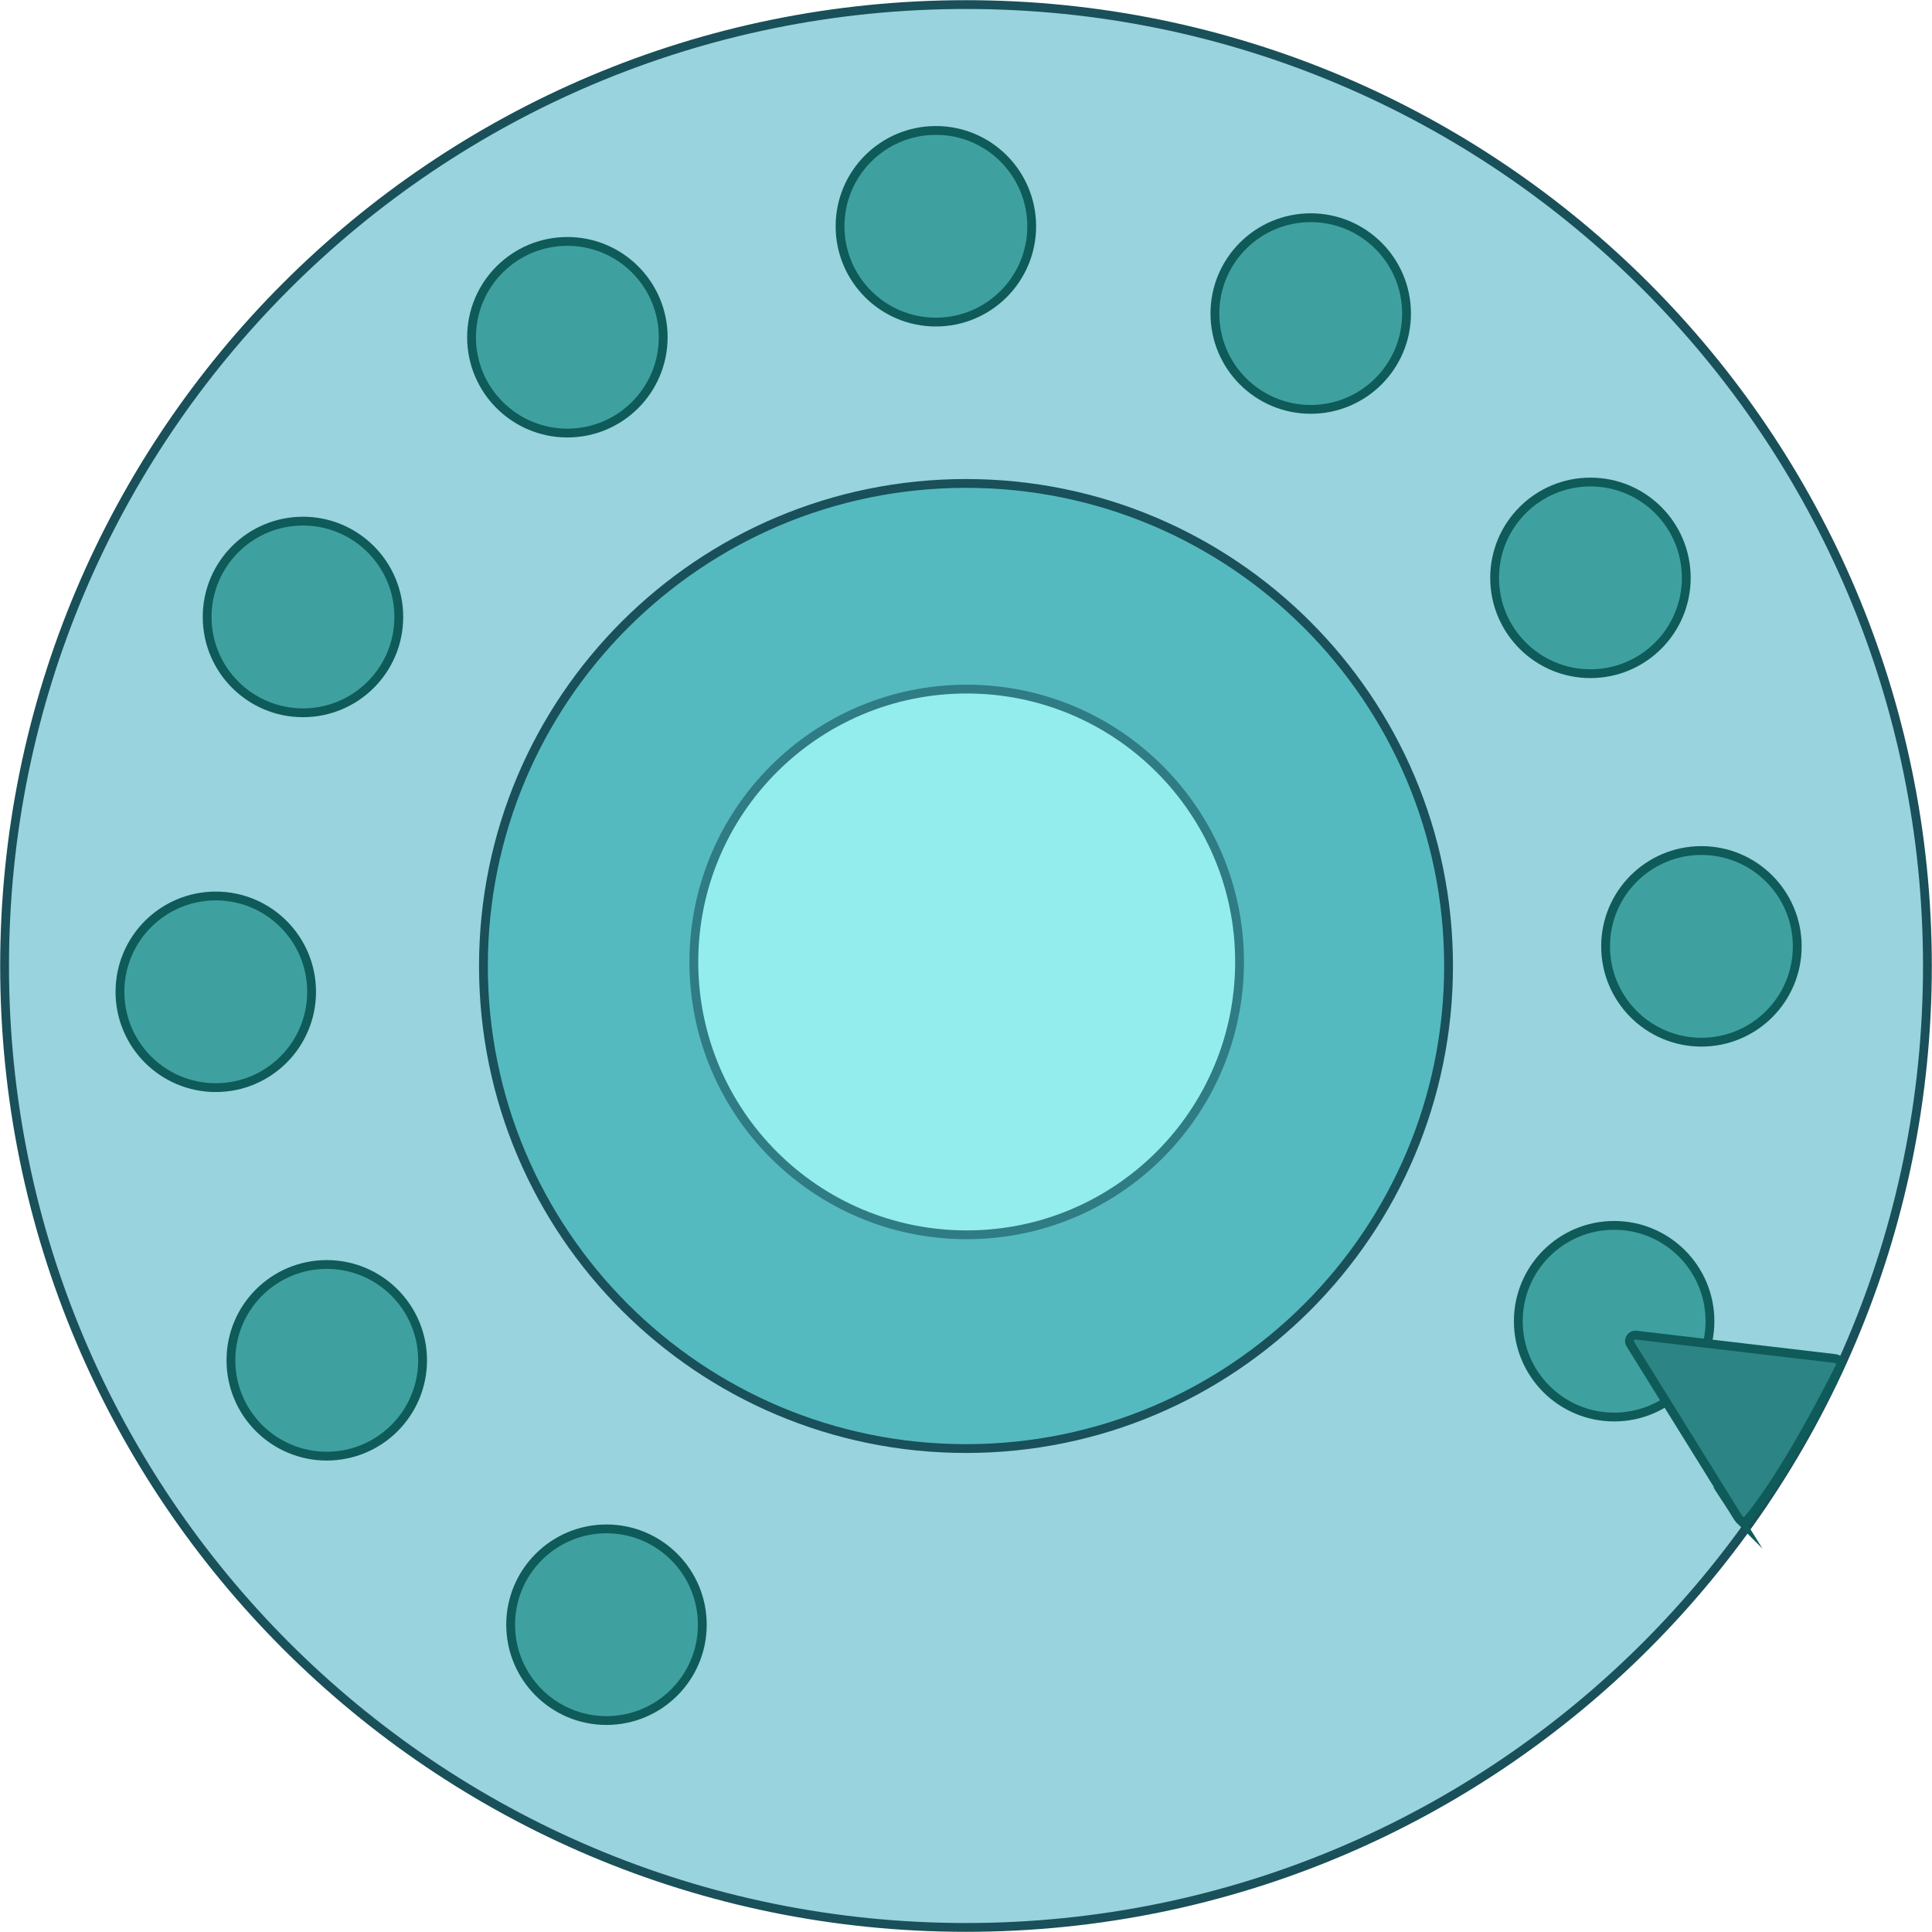
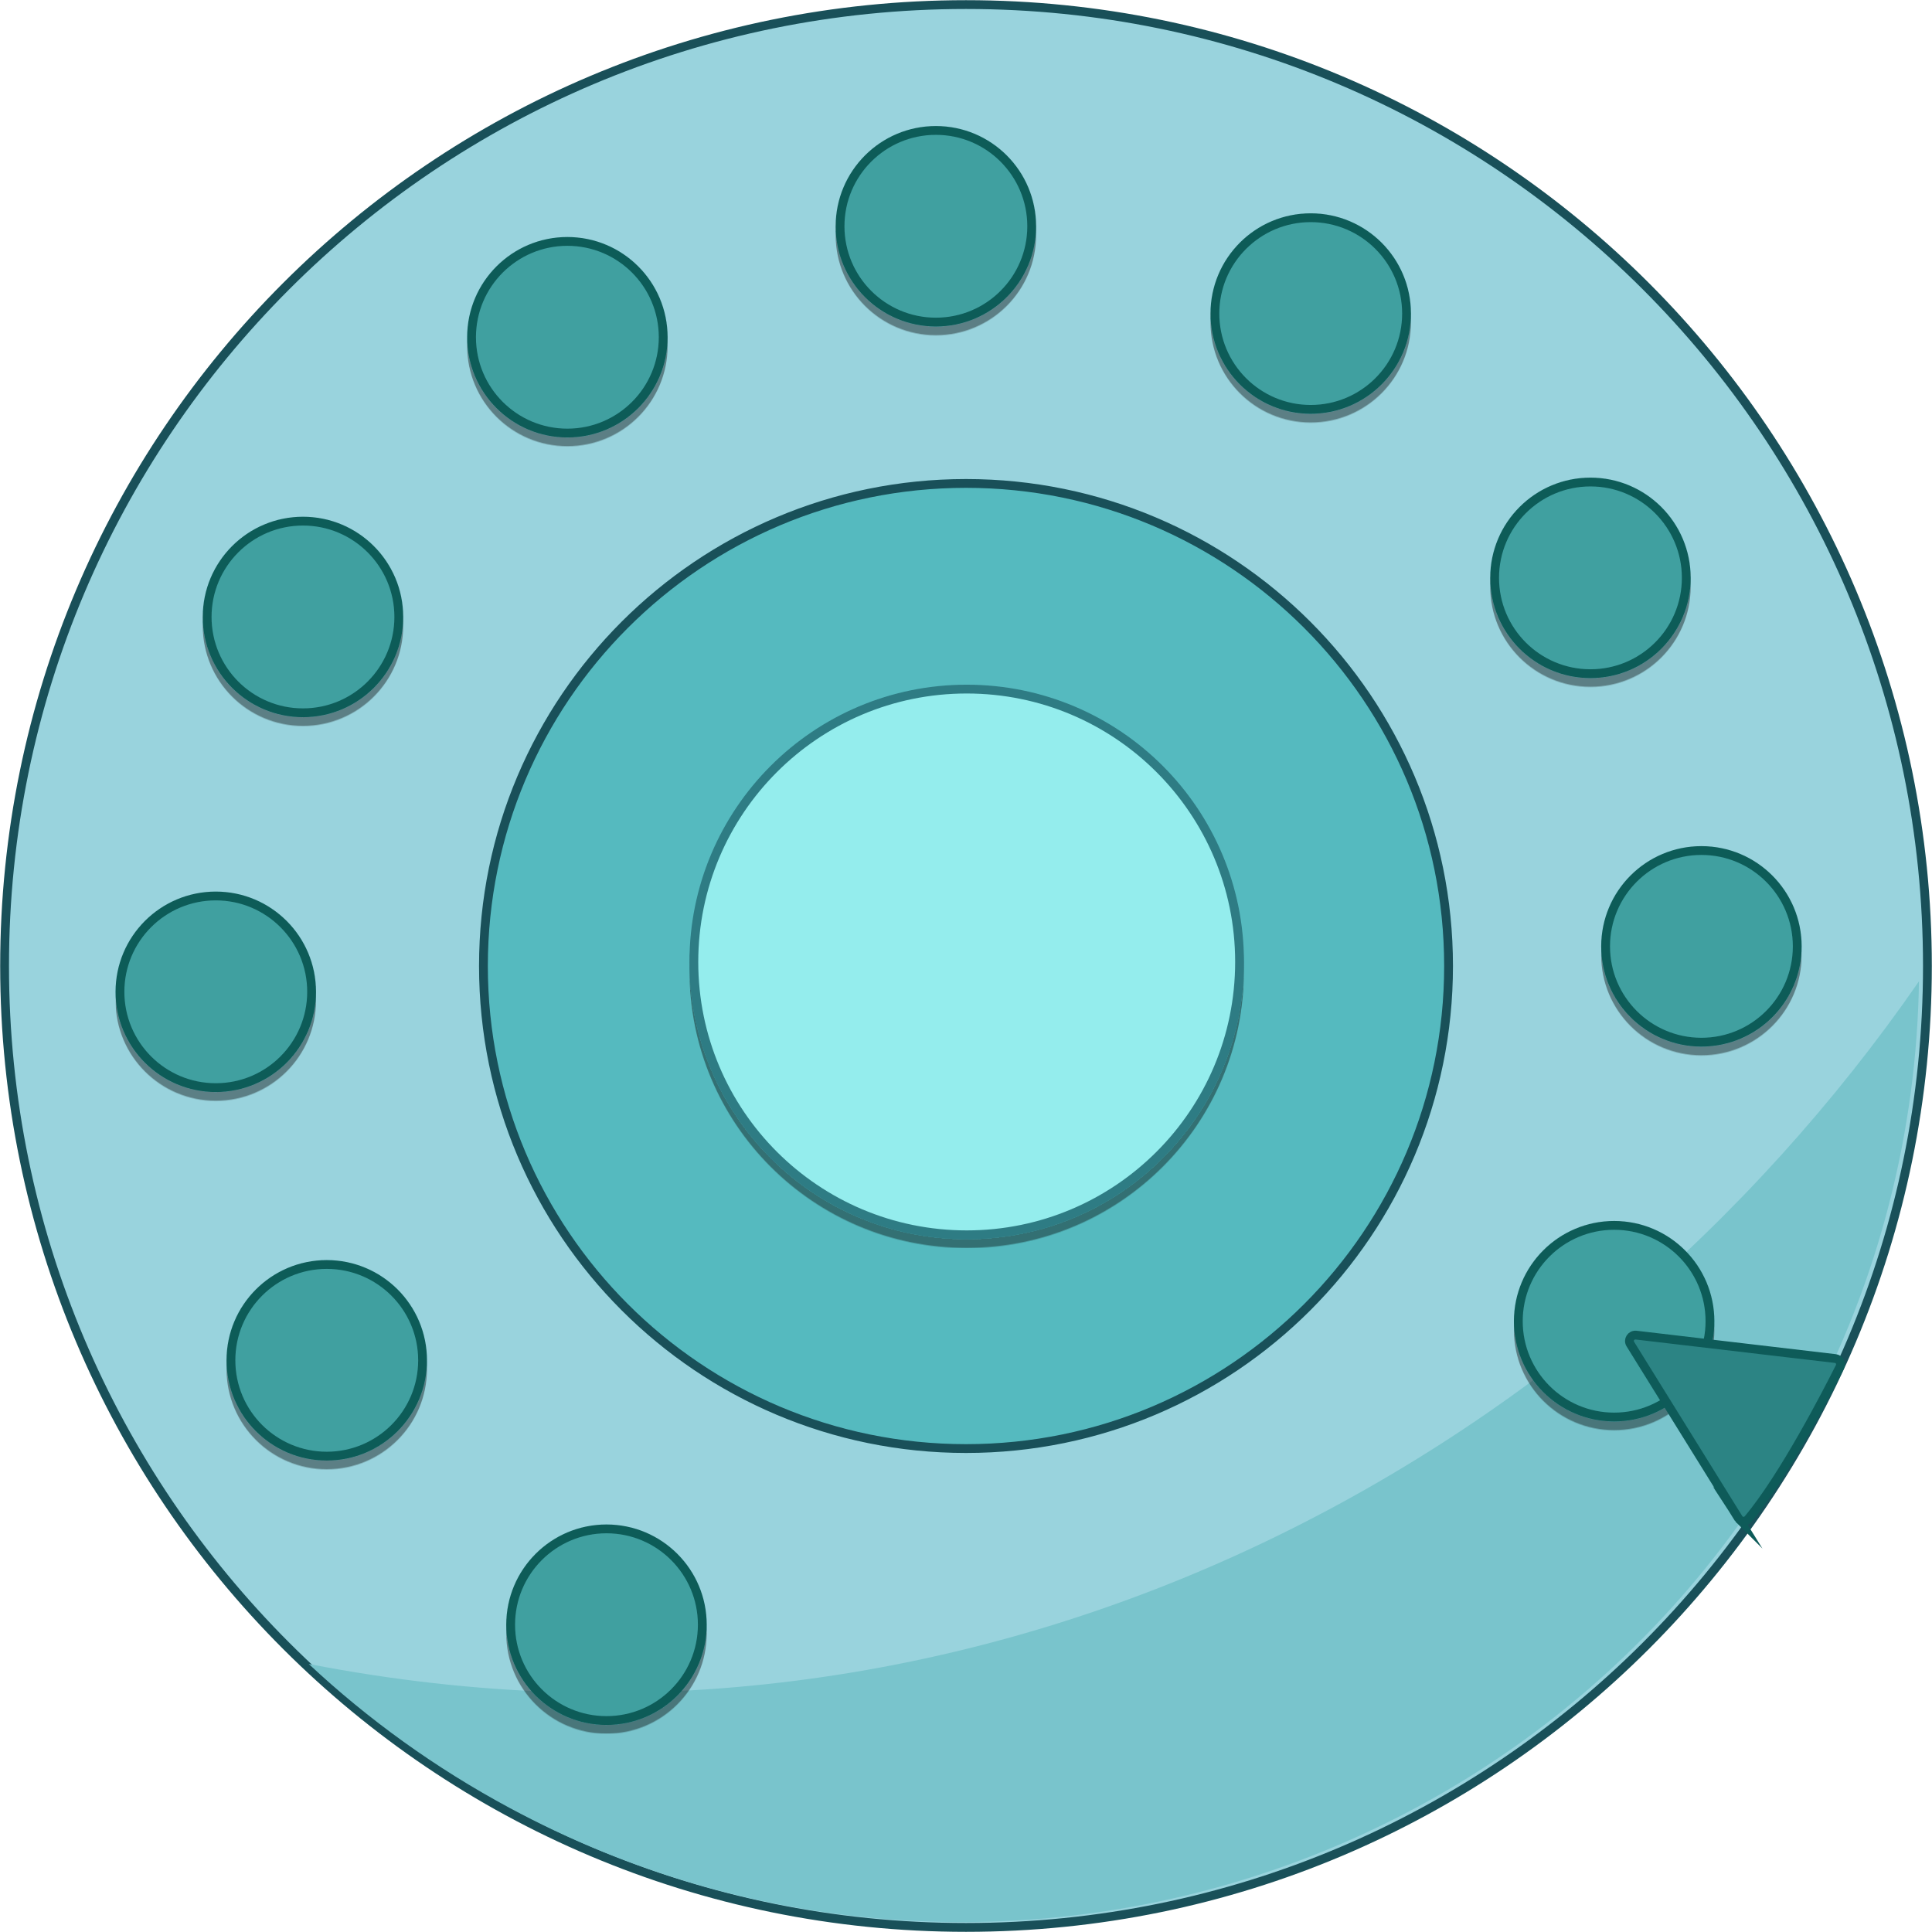
<svg xmlns="http://www.w3.org/2000/svg" id="Layer_2" data-name="Layer 2" viewBox="0 0 219.36 219.36">
  <defs>
    <style>
      .cls-1 {
+         filter: url(#drop-shadow-2);
+       }
+ 
+       .cls-2 {
        fill: #3fa0a0;
      }

-       .cls-1, .cls-2 {
+       .cls-2, .cls-3 {
        stroke: #0e5b59;
      }

-       .cls-1, .cls-2, .cls-3, .cls-4, .cls-5 {
+       .cls-2, .cls-3, .cls-4, .cls-5, .cls-6 {
        stroke-miterlimit: 10;
      }

-       .cls-2 {
+       .cls-3 {
        fill: #2c8484;
-       }
- 
-       .cls-3 {
-         fill: #94eded;
-         stroke: #2f7c84;
      }

      .cls-4 {
        fill: #99d3dd;
      }

      .cls-4, .cls-5 {
        stroke: #195059;
      }

+       .cls-7 {
+         fill: #79c4cc;
+       }
+ 
      .cls-5 {
        fill: #55babf;
      }
+ 
+       .cls-6 {
+         fill: #94eded;
+         filter: url(#drop-shadow-1);
+         stroke: #2f7c84;
+       }
    </style>
+     <filter id="drop-shadow-1" x="78.28" y="77.74" width="62.97" height="63.97" filterUnits="userSpaceOnUse">
+       <feOffset dx="0" dy="1" />
+       <feGaussianBlur result="blur" stdDeviation="0" />
+       <feFlood flood-color="#000" flood-opacity=".4" />
+       <feComposite in2="blur" operator="in" />
+       <feComposite in="SourceGraphic" />
+     </filter>
+     <filter id="drop-shadow-2" x="13.12" y="14.31" width="191.45" height="182.54" filterUnits="userSpaceOnUse">
+       <feOffset dx="0" dy="1" />
+       <feGaussianBlur result="blur-2" stdDeviation="0" />
+       <feFlood flood-color="#000" flood-opacity=".4" />
+       <feComposite in2="blur-2" operator="in" />
+       <feComposite in="SourceGraphic" />
+     </filter>
  </defs>
  <g id="Layer_12" data-name="Layer 12">
    <g id="Layer_18" data-name="Layer 18">
      <g>
        <circle class="cls-4" cx="109.68" cy="109.68" r="109.16" />
+         <path class="cls-7" d="M35.07,188.94c6.72,6.28,14.35,11.8,22.83,16.35,52.83,28.36,118.67,8.55,147.05-44.25,8.51-15.82,12.68-32.82,12.93-49.62-38.16,55.19-106.67,92.31-182.81,77.51Z" />
        <circle class="cls-5" cx="109.68" cy="109.68" r="54.79" />
-         <circle class="cls-3" cx="109.76" cy="109.22" r="30.98" />
-         <g>
-           <circle class="cls-1" cx="106.26" cy="25.69" r="10.88" />
-           <circle class="cls-1" cx="64.42" cy="38.29" r="10.88" />
-           <circle class="cls-1" cx="183.27" cy="150.01" r="10.88" />
-           <circle class="cls-1" cx="148.82" cy="35.6" r="10.88" />
-           <circle class="cls-1" cx="180.58" cy="65.61" r="10.88" />
-           <circle class="cls-1" cx="24.5" cy="112.61" r="10.88" />
-           <circle class="cls-1" cx="37.1" cy="154.45" r="10.88" />
-           <circle class="cls-1" cx="68.86" cy="184.47" r="10.88" />
-           <circle class="cls-1" cx="34.4" cy="70.05" r="10.88" />
-           <circle class="cls-1" cx="193.18" cy="107.45" r="10.88" />
+         <circle class="cls-6" cx="109.76" cy="109.22" r="30.98" />
+         <g class="cls-1">
+           <circle class="cls-2" cx="106.26" cy="25.69" r="10.88" />
+           <circle class="cls-2" cx="64.42" cy="38.29" r="10.88" />
+           <circle class="cls-2" cx="183.27" cy="150.01" r="10.88" />
+           <circle class="cls-2" cx="148.82" cy="35.6" r="10.88" />
+           <circle class="cls-2" cx="180.58" cy="65.61" r="10.88" />
+           <circle class="cls-2" cx="24.5" cy="112.61" r="10.88" />
+           <circle class="cls-2" cx="37.1" cy="154.45" r="10.88" />
+           <circle class="cls-2" cx="68.86" cy="184.47" r="10.88" />
+           <circle class="cls-2" cx="34.4" cy="70.05" r="10.88" />
+           <circle class="cls-2" cx="193.18" cy="107.45" r="10.88" />
        </g>
-         <path class="cls-2" d="M197.4,172.41l-12.29-19.8c-.3-.48.09-1.08.65-1.02l22.62,2.66c.46.05.73.54.52.96-1.46,2.9-6.41,12.51-10.42,17.27-.3.35-.84.31-1.09-.08Z" />
+         <path class="cls-3" d="M197.4,172.41l-12.29-19.8c-.3-.48.09-1.08.65-1.02l22.62,2.66c.46.05.73.54.52.96-1.46,2.9-6.41,12.51-10.42,17.27-.3.35-.84.31-1.09-.08Z" />
      </g>
    </g>
  </g>
</svg>
